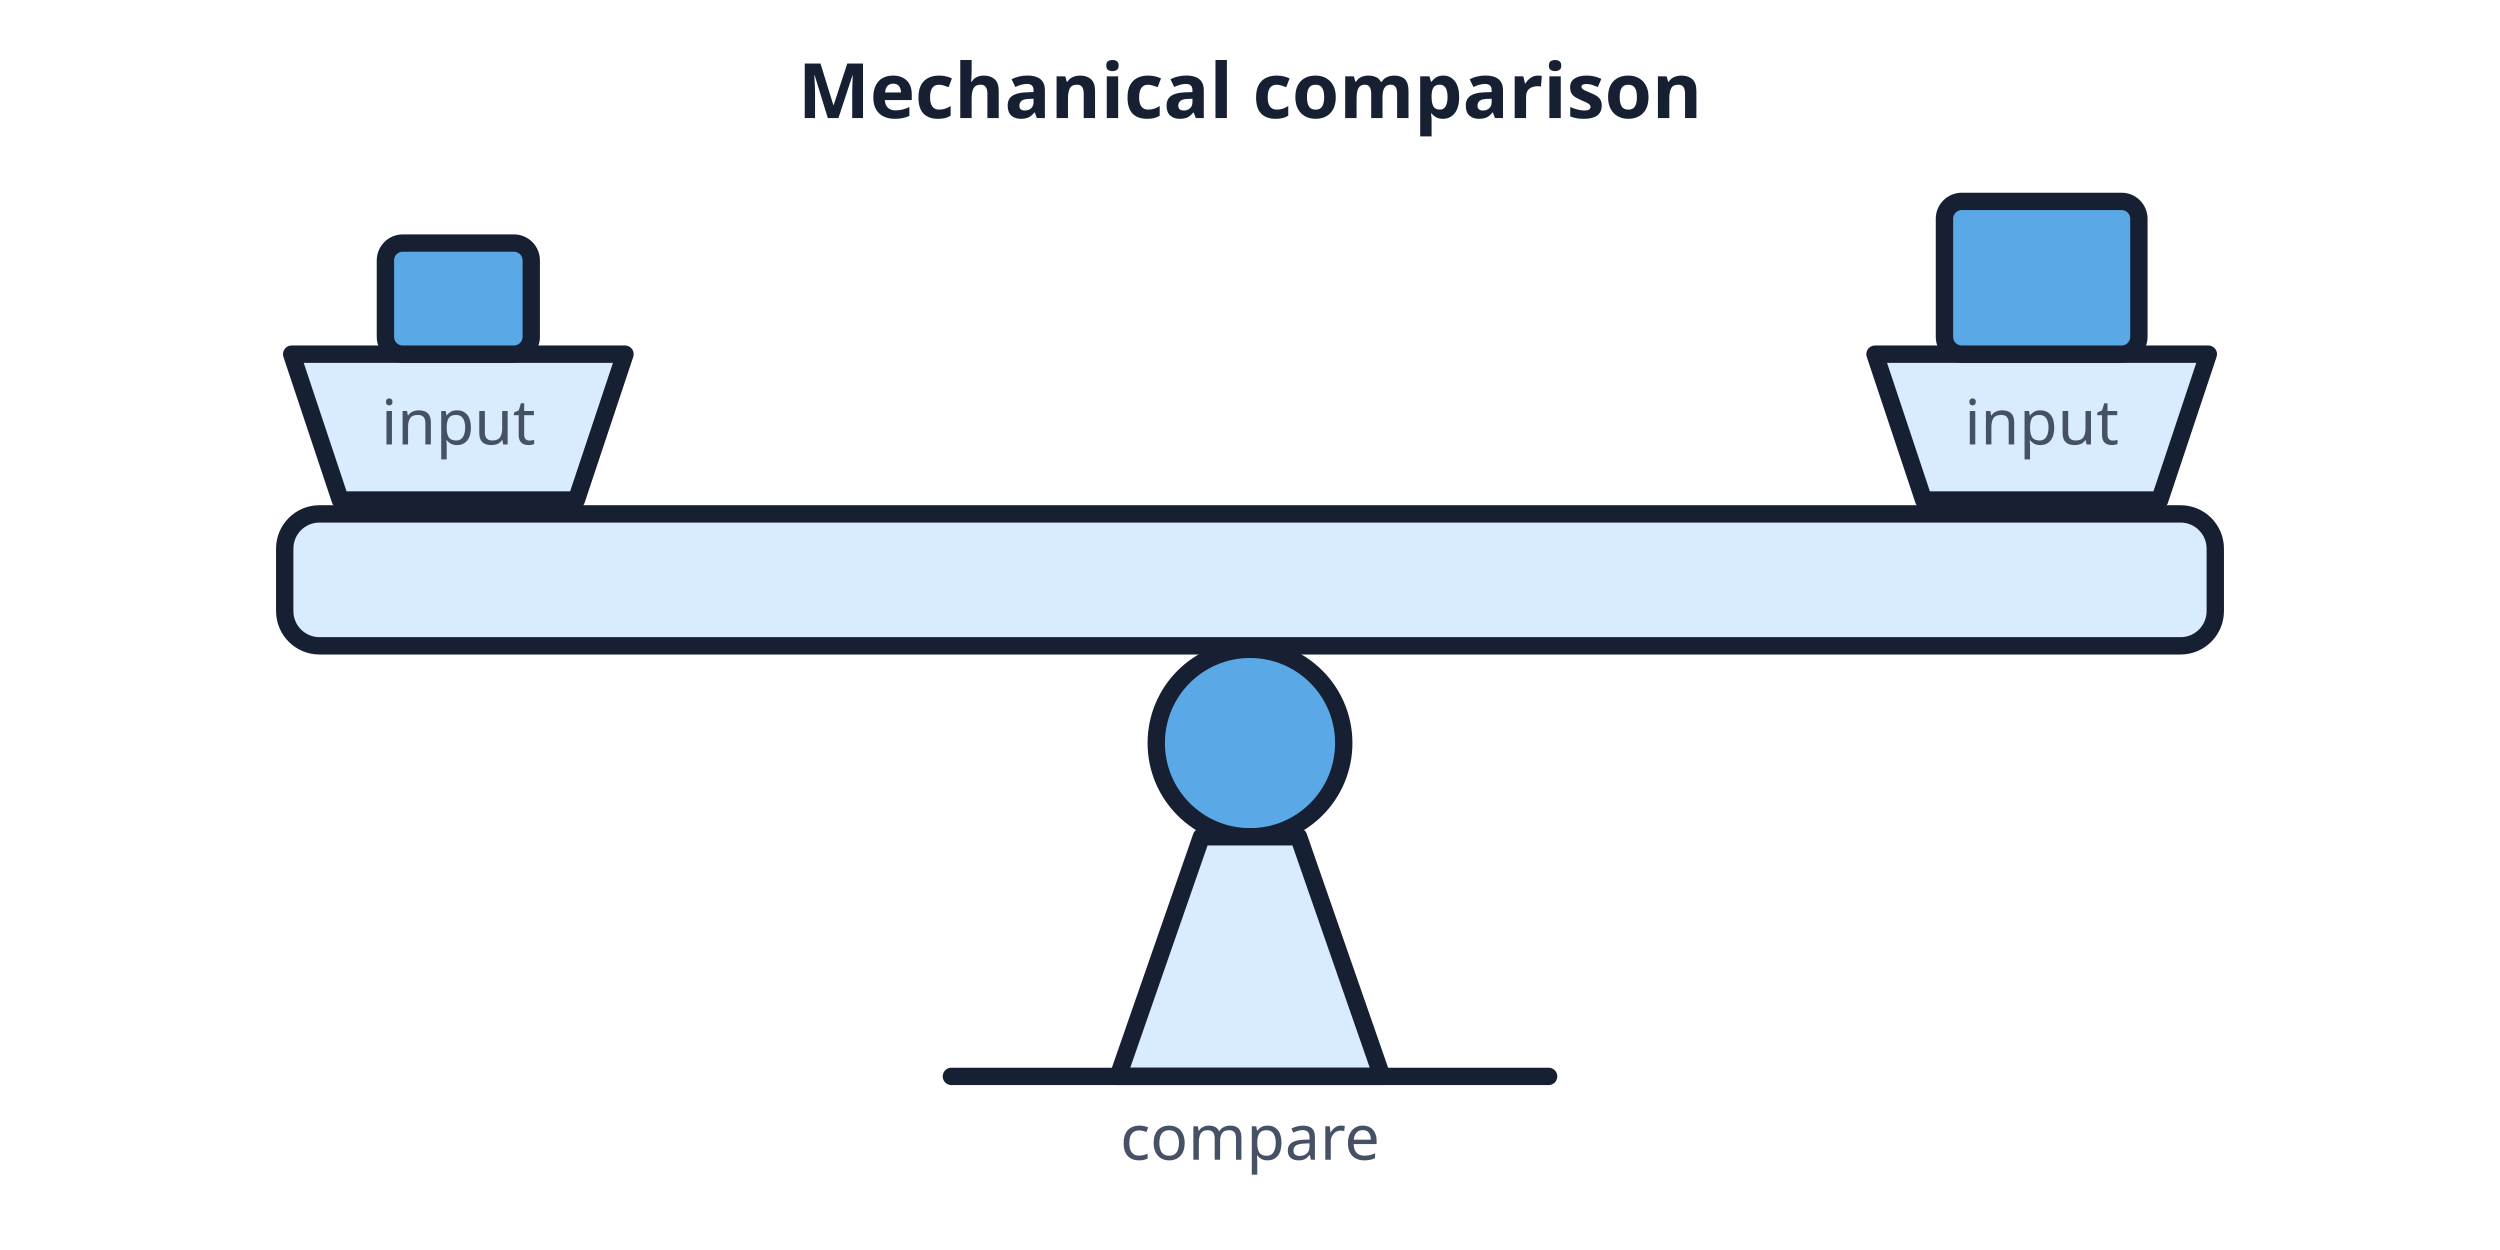
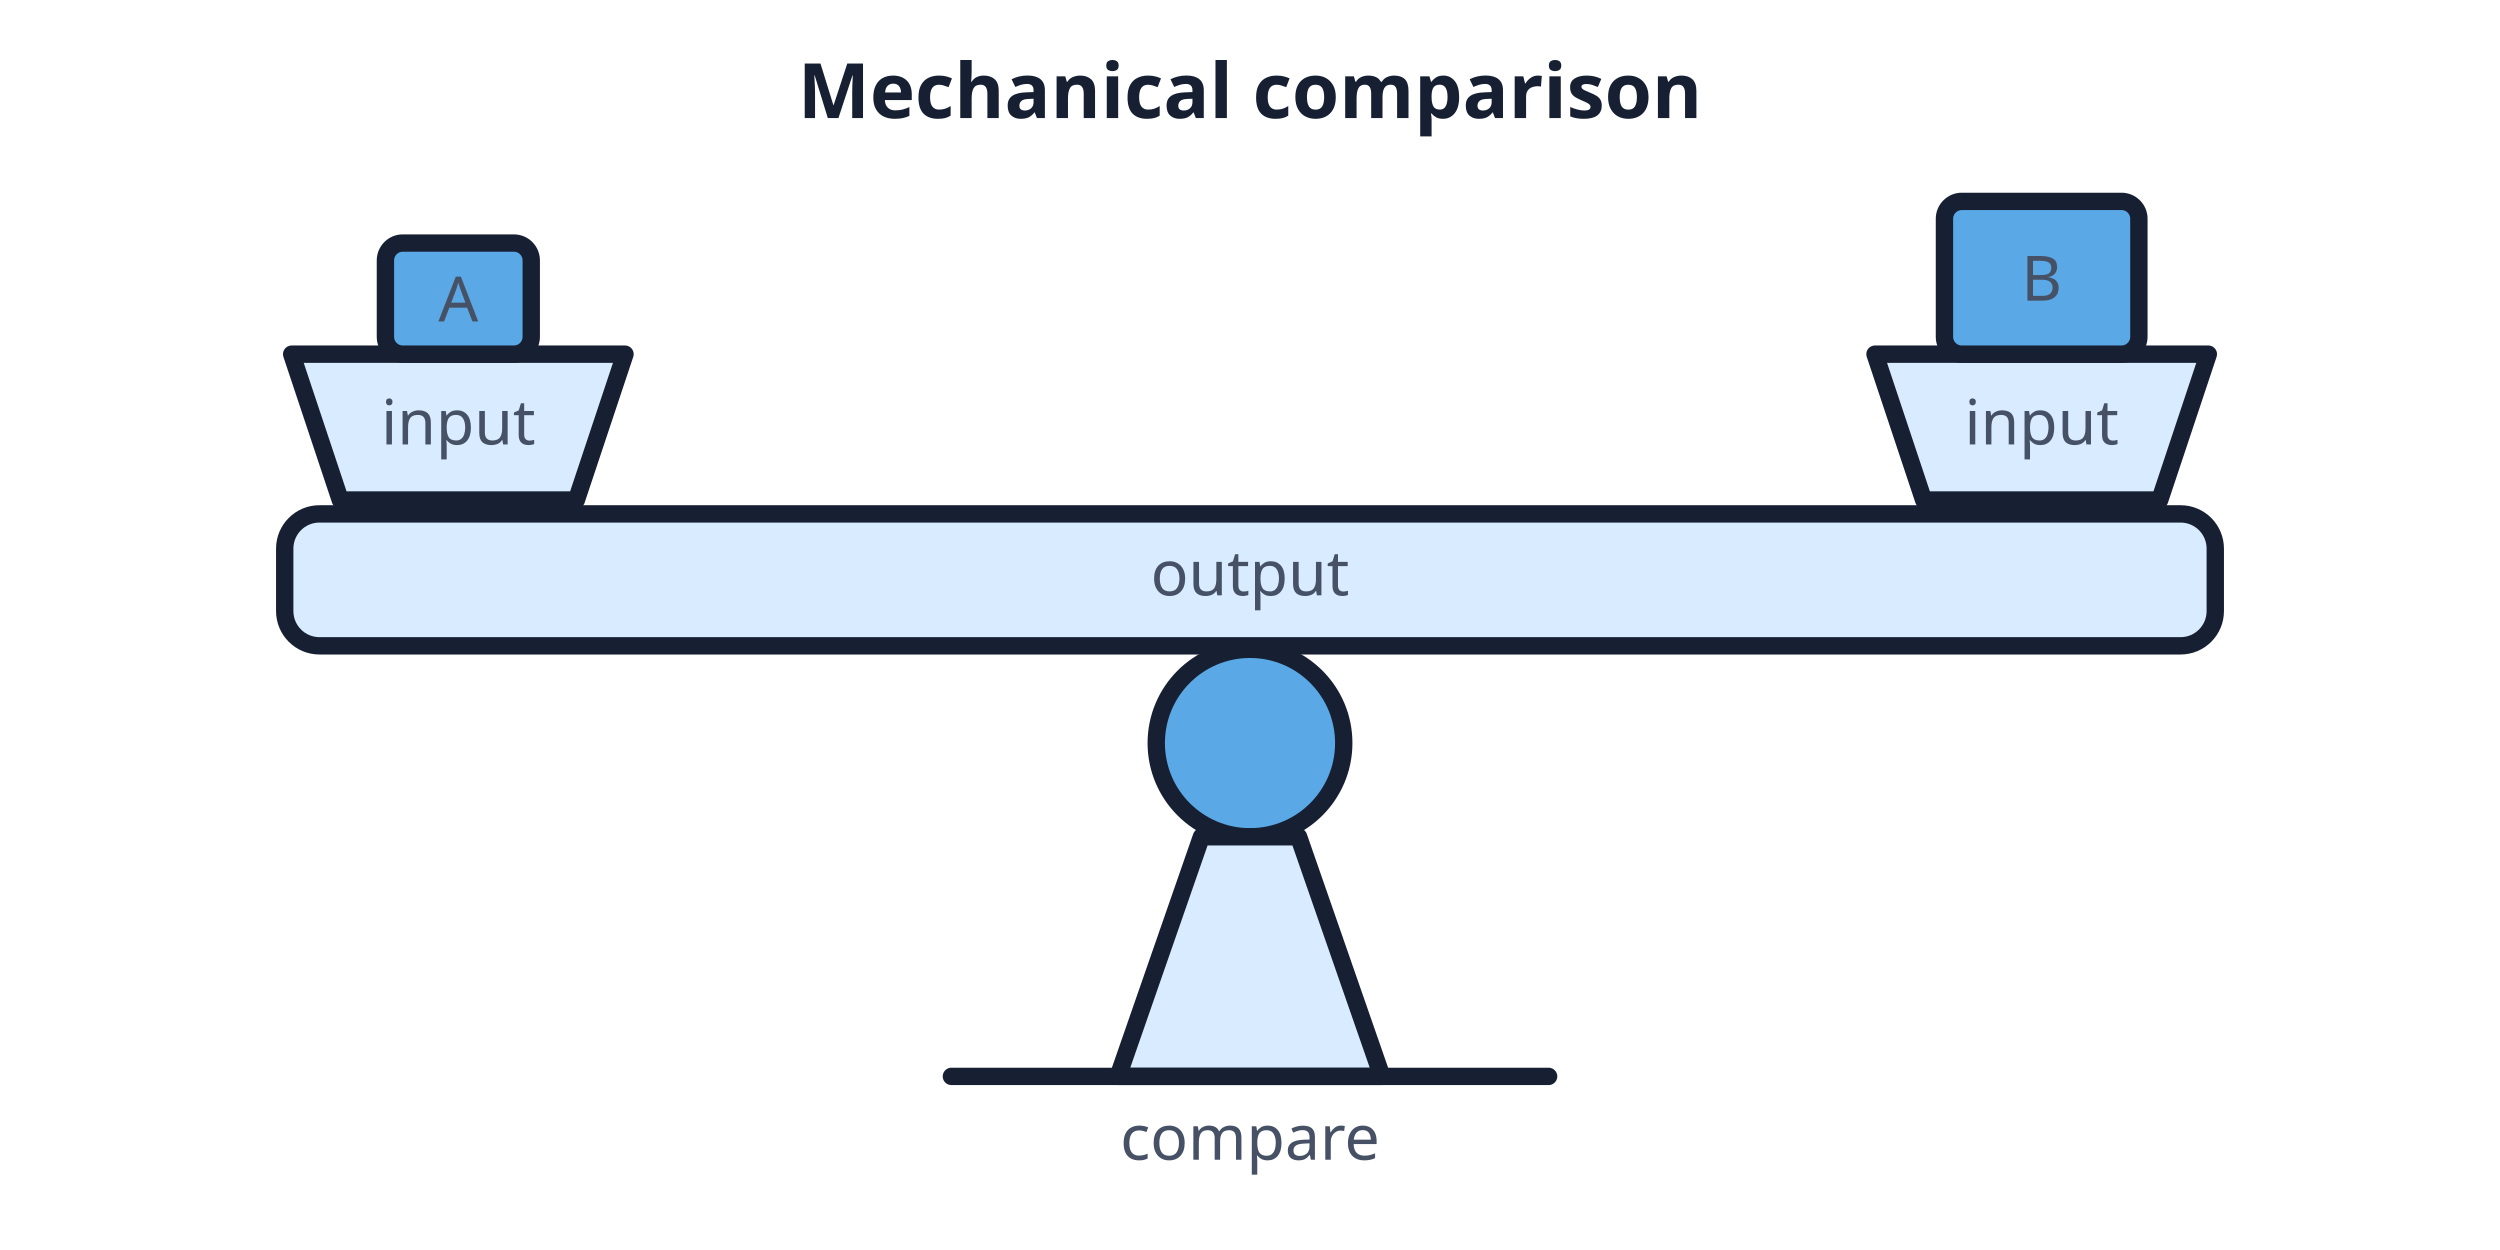
<svg xmlns="http://www.w3.org/2000/svg" aria-labelledby="title description" role="img" version="1.1" viewBox="0 0 720 360">
  <defs>
    <style>.line { fill: none; stroke: #172033; stroke-width: 5; stroke-linecap: round; stroke-linejoin: round; }
      .soft { fill: #d9ecff; stroke: #172033; stroke-width: 5; stroke-linejoin: round; }
      .accent { fill: #5aa9e6; stroke: #172033; stroke-width: 5; stroke-linejoin: round; }
      .label { fill: #172033; font: 600 22px system-ui, sans-serif; text-anchor: middle; }
      .small { fill: #465166; font: 18px system-ui, sans-serif; text-anchor: middle; }</style>
  </defs>
  <text class="label" x="360" y="34">Mechanical comparison</text>
  <path class="soft" d="M92 148h536a10 10 0 0 1 10 10v18a10 10 0 0 1-10 10H92a10 10 0 0 1-10-10v-18a10 10 0 0 1 10-10Z" />
  <circle class="accent" cx="360" cy="214" r="27" />
  <path class="soft" d="m322 310h76l-24-69h-28z" />
  <path class="line" d="m274 310h172" />
  <g transform="translate(0,-132)">
    <path class="soft" d="m84 234h96l-14 42h-68z" />
    <rect class="accent" x="111" y="202" width="42" height="32" rx="5" />
    <path class="soft" d="m540 234h96l-14 42h-68z" />
    <rect class="accent" x="560" y="190" width="56" height="44" rx="5" />
  </g>
  <text class="small" x="132" y="128" font-family="system-ui, sans-serif" font-size="18px" style="line-height:normal">input</text>
  <text class="small" x="360" y="334">compare</text>
  <text class="small" x="588" y="128" font-family="system-ui, sans-serif" font-size="18px" style="line-height:normal">input</text>
+   <g font-family="system-ui, sans-serif" font-size="18px">
+     <text class="small" x="132" y="92.585" style="line-height:normal">A</text>
+     <text class="small" x="588" y="86.585" style="line-height:normal">B</text>
+     <text class="small" x="360" y="171.463" style="line-height:normal">output</text>
+   </g>
</svg>
